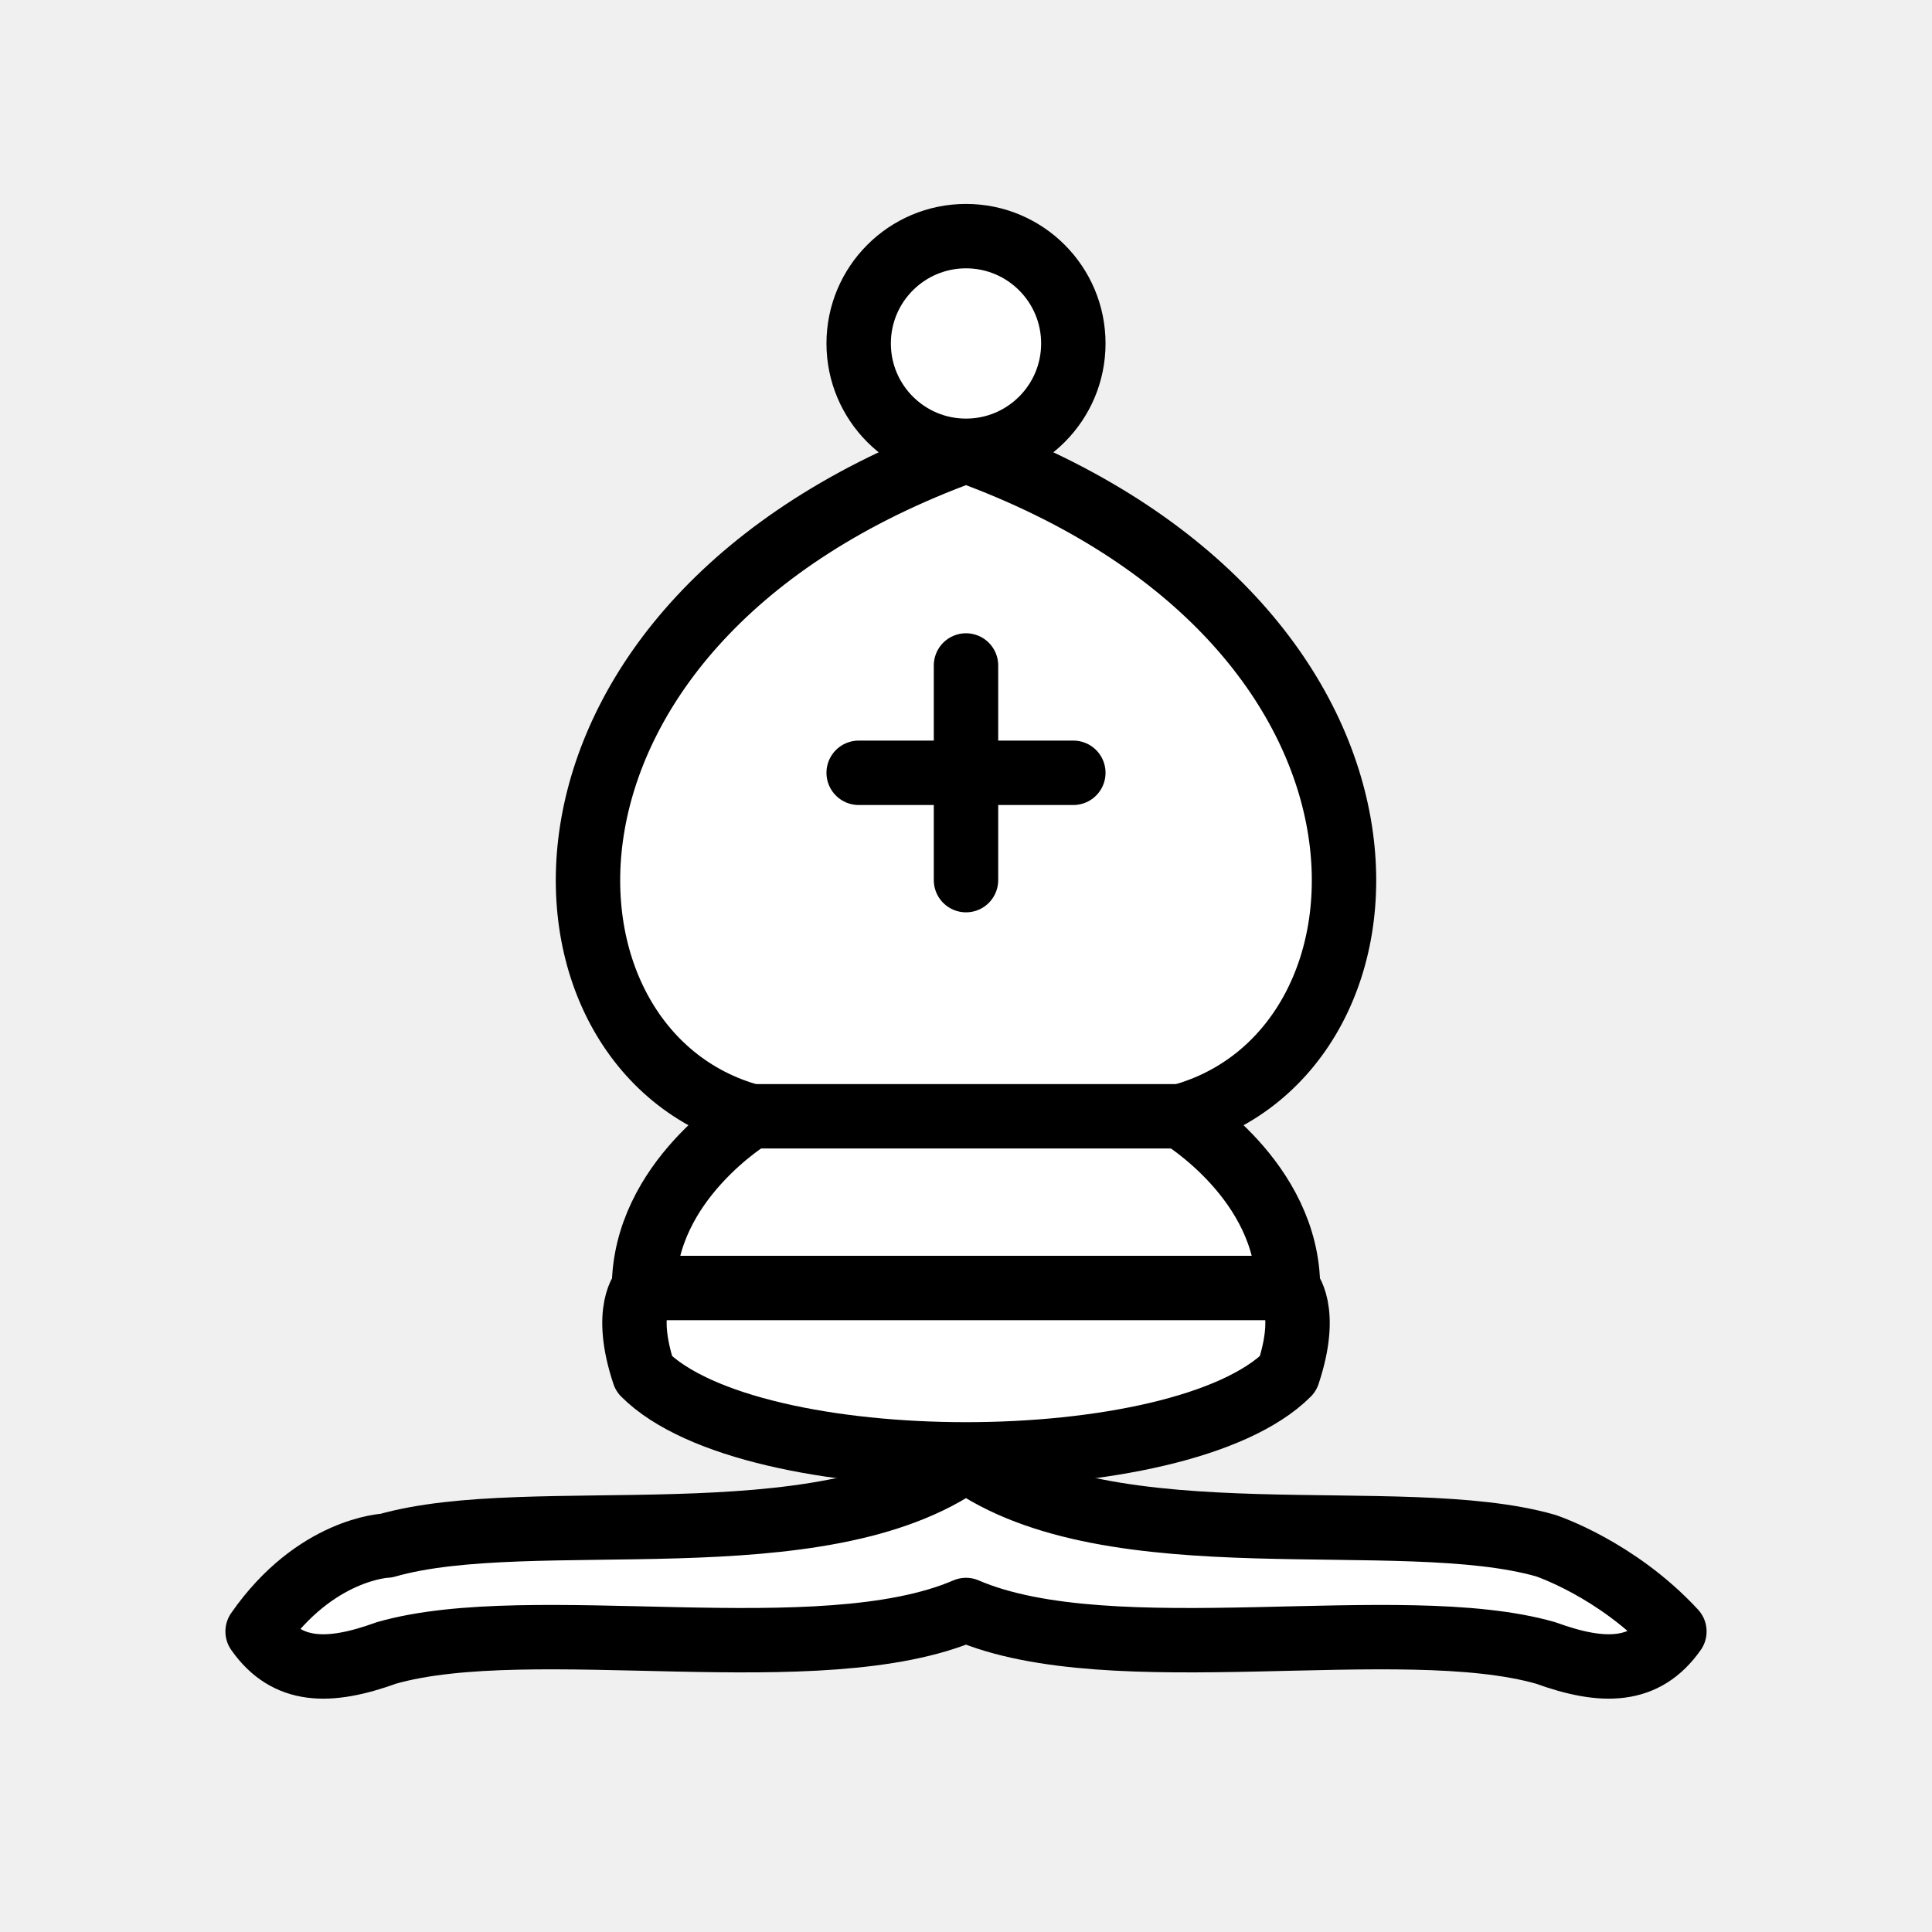
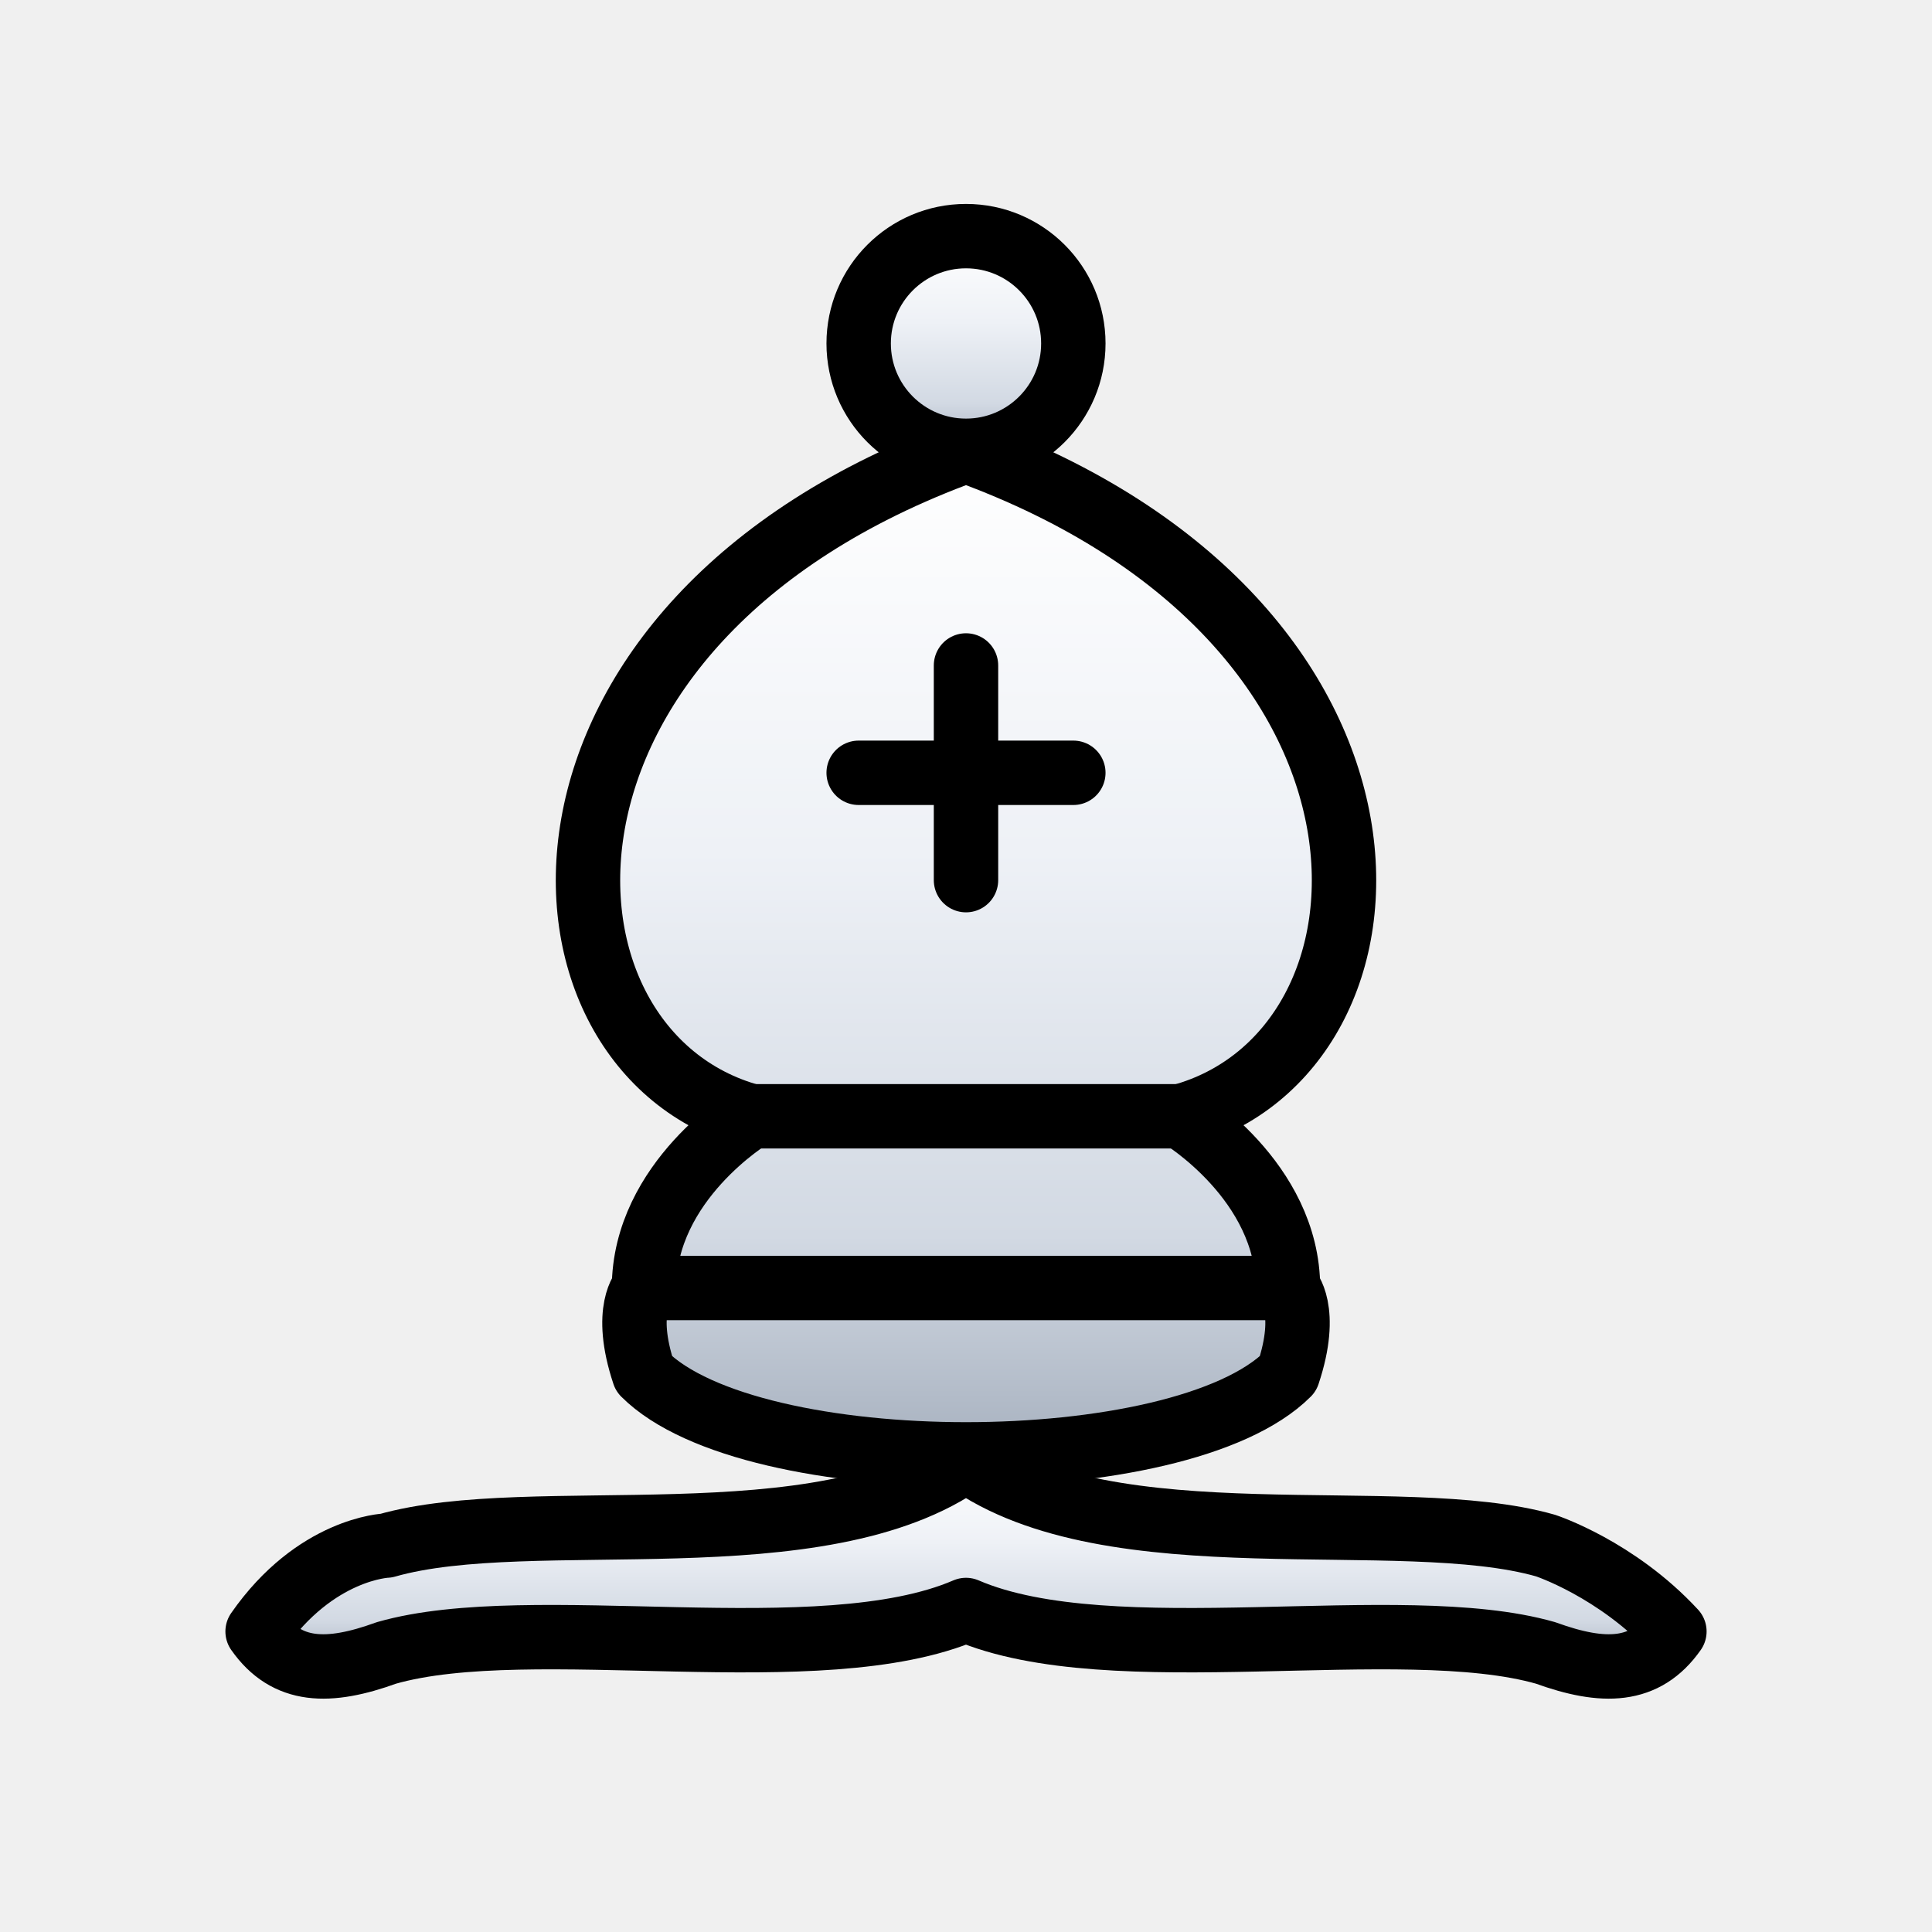
<svg xmlns="http://www.w3.org/2000/svg" viewBox="0 0 45 45">
+   <defs>
+     <linearGradient id="wGrad" x1="0" y1="0" x2="0" y2="1">
+       <stop offset="0" stop-color="#ffffff" />
+       <stop offset=".4" stop-color="#eef1f6" />
+       <stop offset=".78" stop-color="#d2d9e3" />
+       <stop offset="1" stop-color="#a6b0be" />
+     </linearGradient>
+     <linearGradient id="wGloss" x1="0" y1="0" x2="0" y2="1">
+       <stop offset="0" stop-color="#ffffff" stop-opacity=".9" />
+       <stop offset=".45" stop-color="#ffffff" stop-opacity="0" />
+     </linearGradient>
+     <linearGradient id="bGrad" x1="0" y1="0" x2="0" y2="1">
+       <stop offset="0" stop-color="#7c8492" />
+       <stop offset=".4" stop-color="#3b414d" />
+       <stop offset=".78" stop-color="#1d212a" />
+       <stop offset="1" stop-color="#080a0e" />
+     </linearGradient>
+   </defs>
  <g fill="none" fill-rule="evenodd" stroke="#000" stroke-linecap="round" stroke-linejoin="round" stroke-width="1.5">
-     <g fill="#fff" stroke-linecap="butt">
+     <g fill="url(#wGrad)" stroke-linecap="butt">
      <path d="M9 36c3.39-.97 10.11.43 13.5-2 3.39 2.43 10.11 1.03 13.5 2 0 0 1.65.54 3 2-.68.97-1.65.99-3 .5-3.39-.97-10.11.46-13.5-1-3.39 1.46-10.11.03-13.5 1-1.35.49-2.32.47-3-.5 1.35-1.94 3-2 3-2z" />
      <path d="M15 32c2.5 2.5 12.5 2.5 15 0 .5-1.5 0-2 0-2 0-2.5-2.5-4-2.5-4 5.5-1.5 6-11.5-5-15.5-11 4-10.5 14-5 15.5 0 0-2.5 1.5-2.5 4 0 0-.5.5 0 2z" />
      <path d="M25 8a2.5 2.5 0 1 1-5 0 2.5 2.5 0 1 1 5 0z" />
    </g>
    <path stroke-linejoin="miter" d="M17.5 26h10M15 30h15m-7.5-14.5v5M20 18h5" />
  </g>
</svg>
